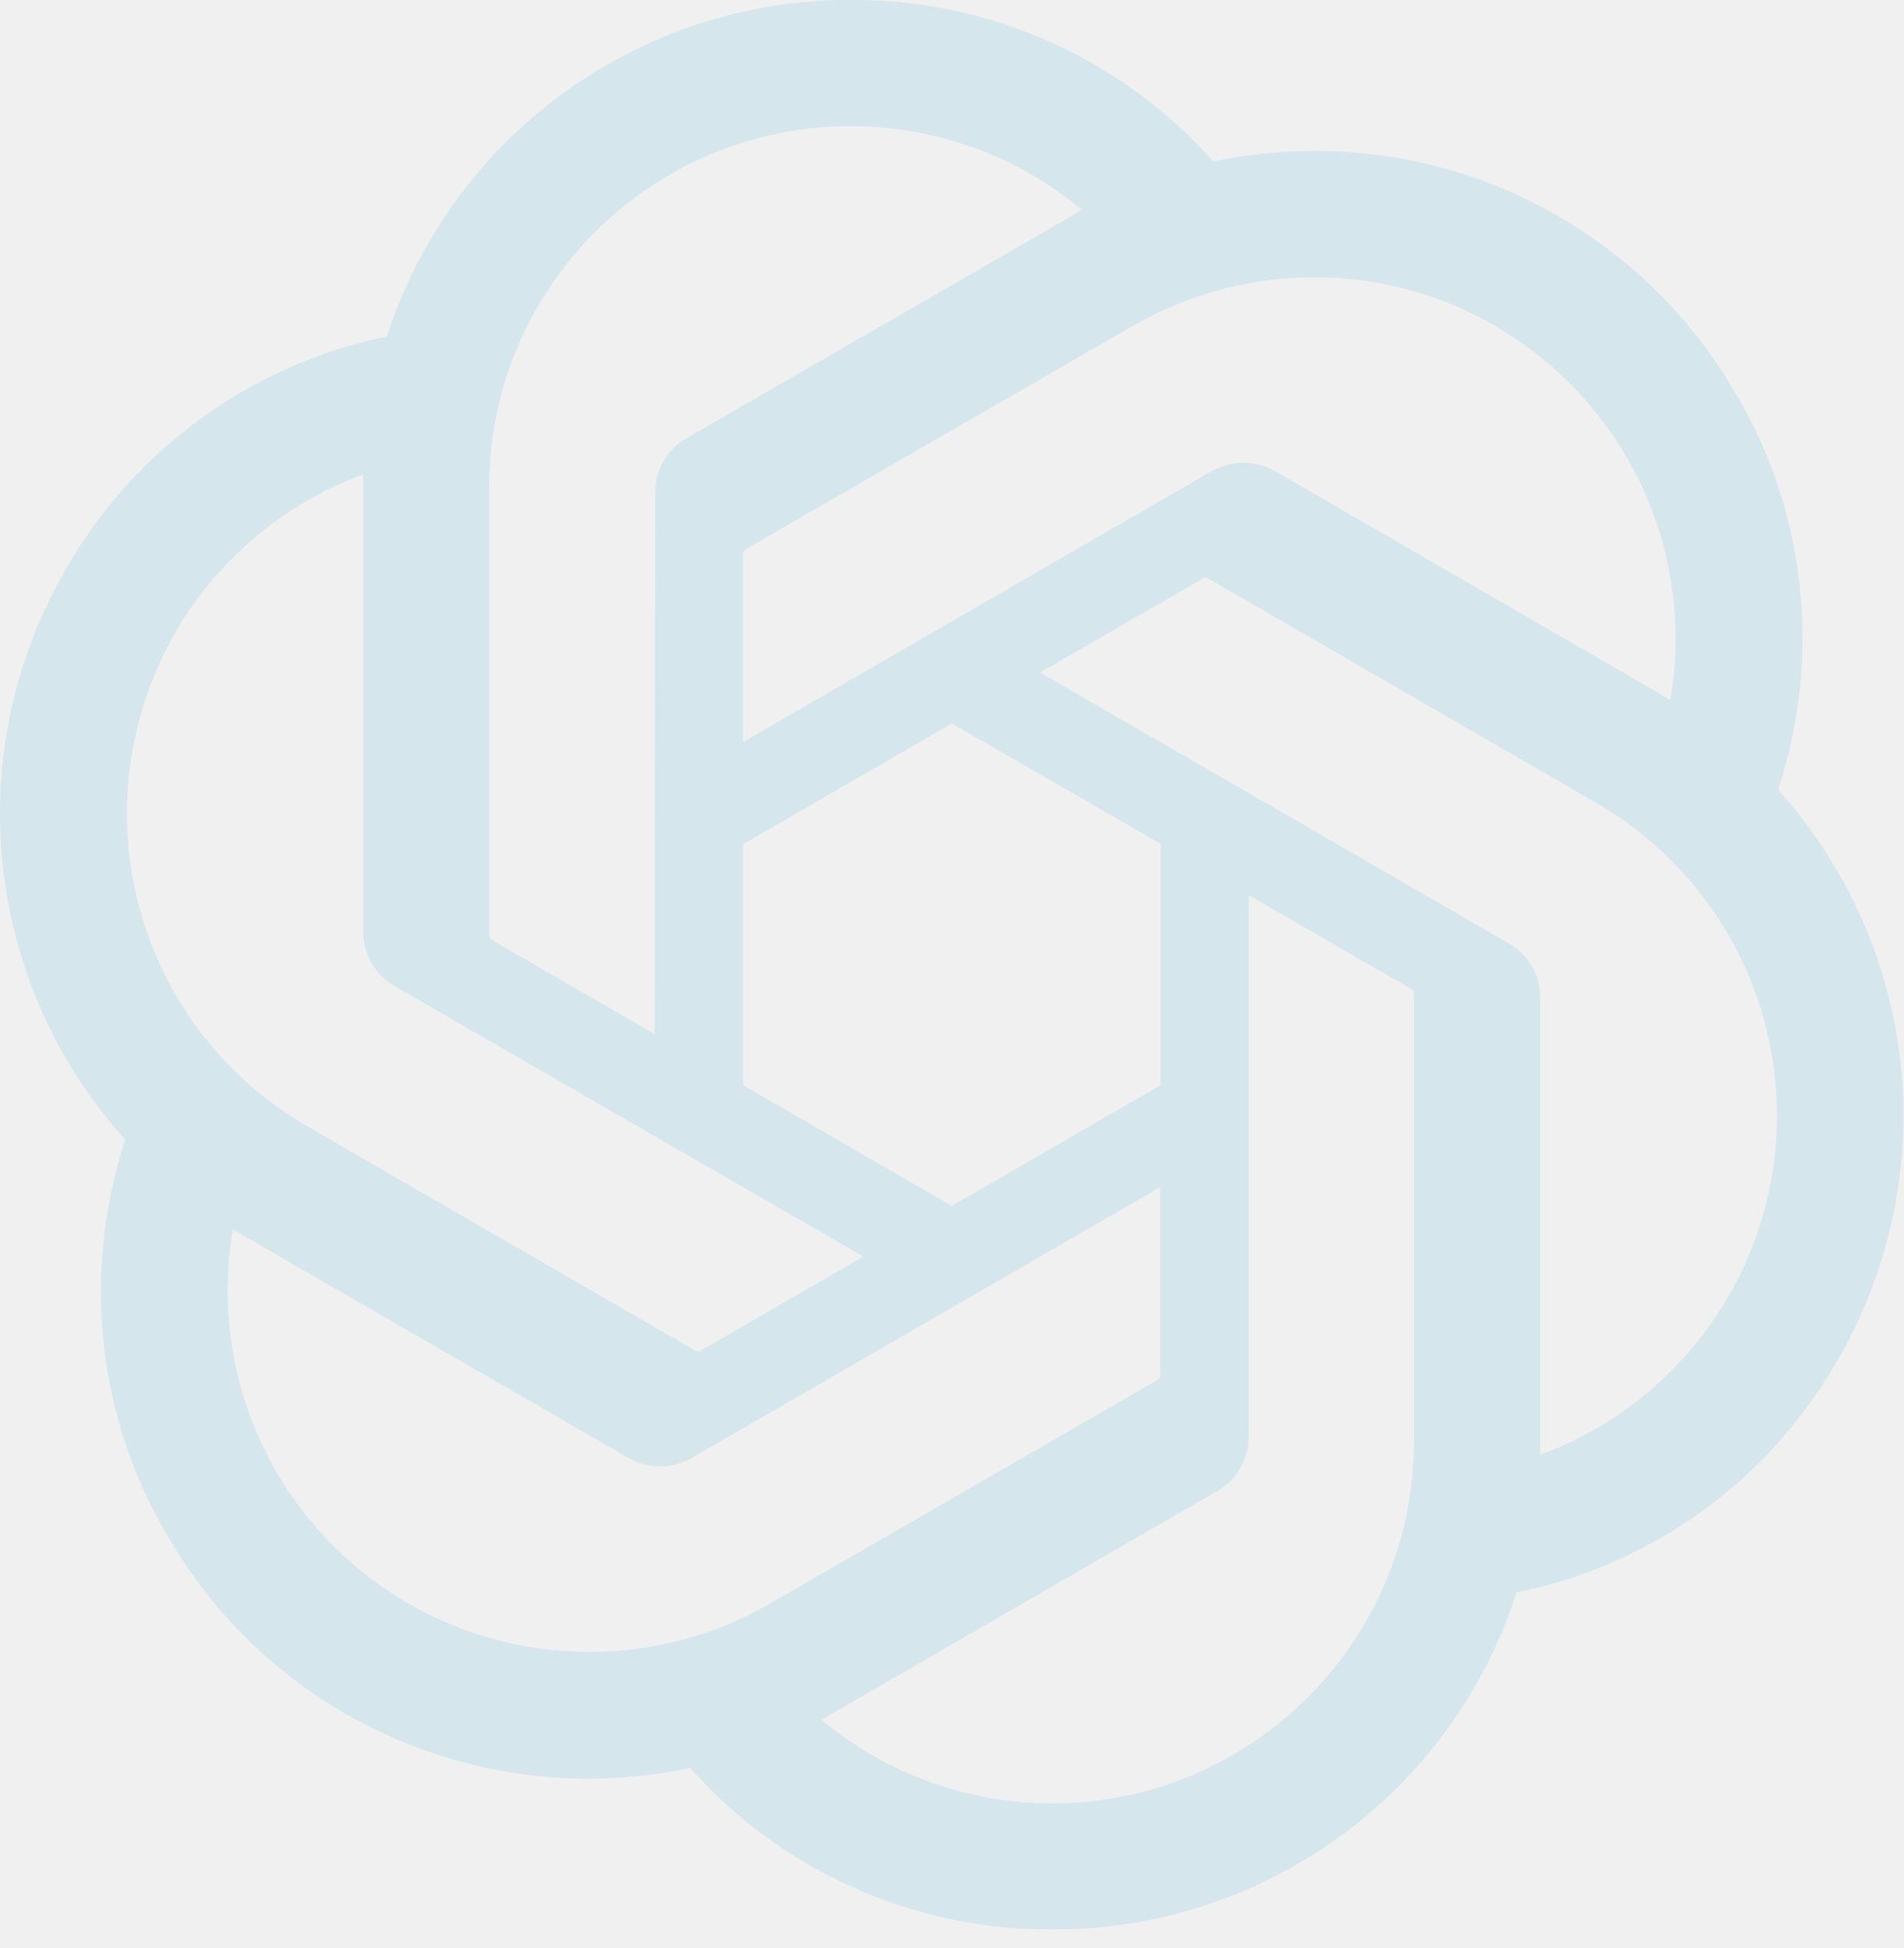
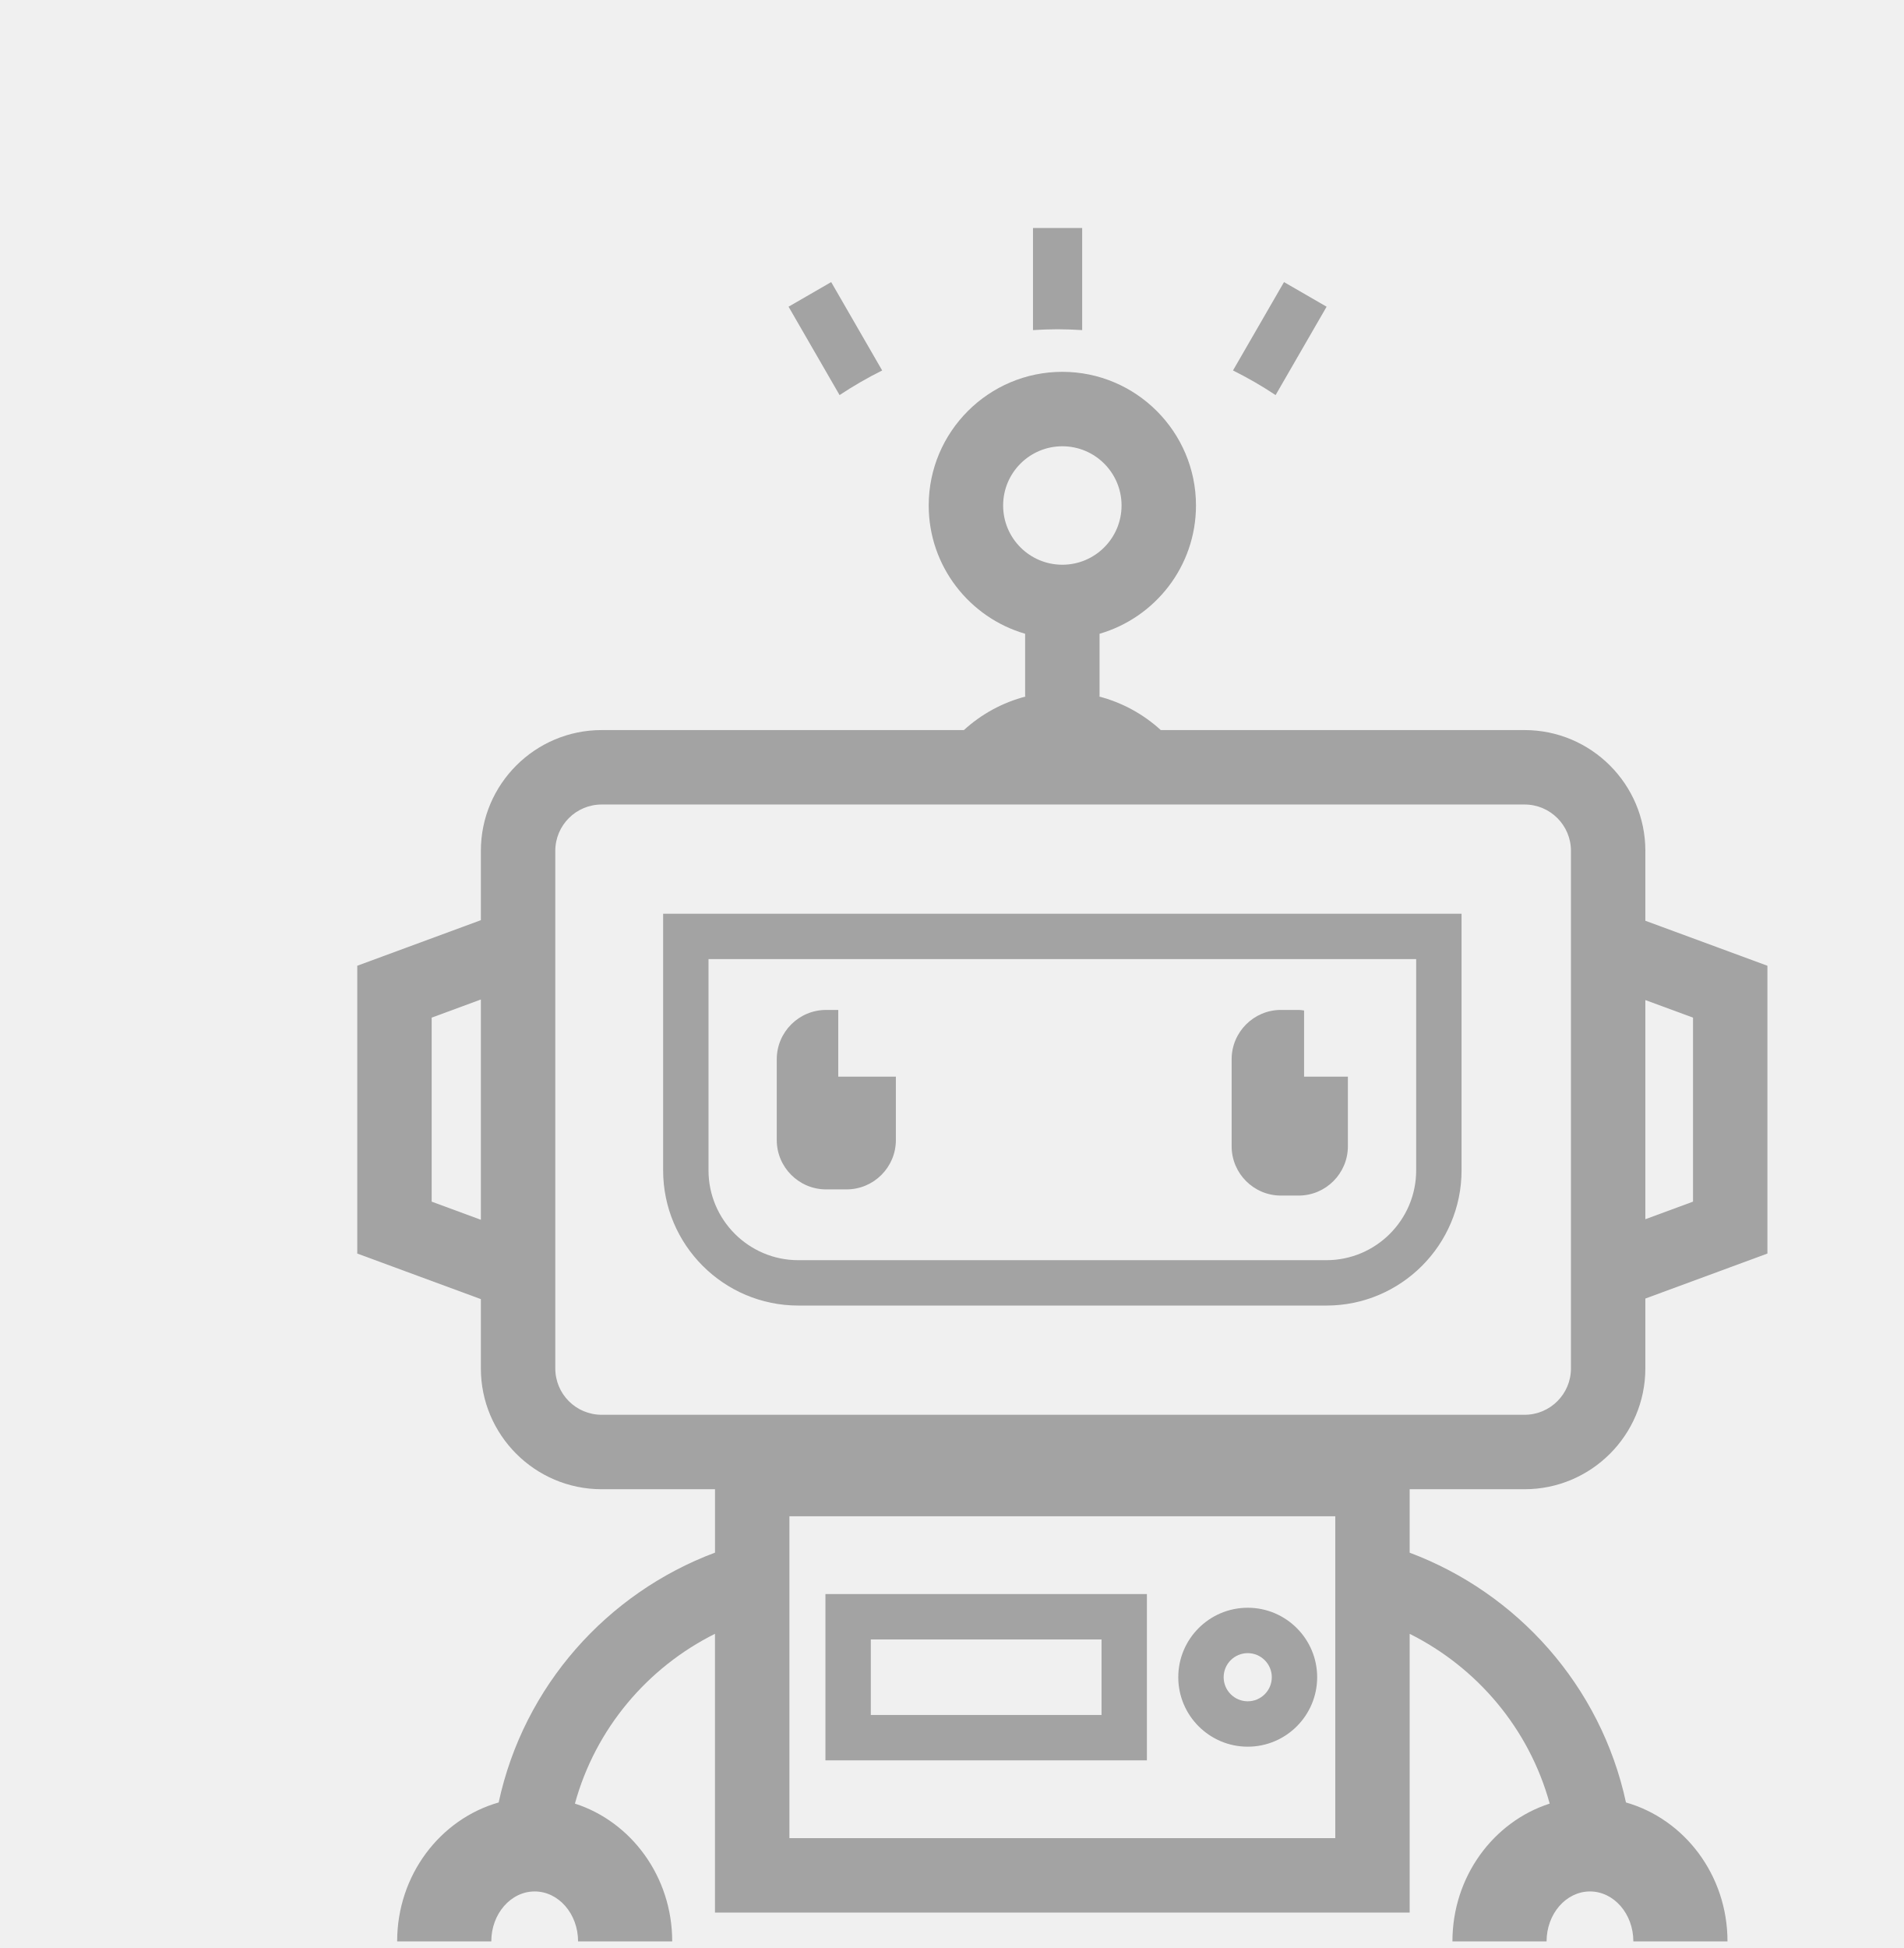
- <svg xmlns="http://www.w3.org/2000/svg" xmlns:xlink="http://www.w3.org/1999/xlink" width="43" height="44" fill="none" viewBox="0 0 43 44">
+ <svg xmlns="http://www.w3.org/2000/svg" xmlns:xlink="http://www.w3.org/1999/xlink" width="43" height="44" viewBox="0 0 43 44">
  <defs>
-     <rect id="path_0" width="43" height="43.58" x="0" y="0" />
+     <rect id="path_0" width="43" height="44" x="0" y="0" />
  </defs>
-   <g opacity="1" transform="translate(0 0.000001981943) rotate(0 21.5 21.79007)">
+   <g opacity="0.5" transform="translate(0 0) rotate(0 21.5 22)">
    <mask id="bg-mask-0" fill="#fff">
      <use xlink:href="#path_0" />
    </mask>
    <g mask="url(#bg-mask-0)">
-       <path id="分组 1" fill-rule="evenodd" style="fill:#8bcae0" d="M40.17 17.84L40.17 17.84C40.53 16.73 40.72 15.57 40.72 14.41C40.72 12.48 40.21 10.58 39.23 8.92C37.27 5.51 33.64 3.41 29.71 3.41C28.94 3.41 28.16 3.49 27.41 3.65C25.35 1.33 22.39 0 19.29 0L19.22 0L19.19 0C14.43 0 10.21 3.07 8.74 7.6C5.68 8.23 3.03 10.15 1.48 12.87C0.51 14.54 0 16.45 0 18.38C0 21.1 1.01 23.73 2.83 25.74C2.47 26.85 2.28 28.01 2.28 29.17C2.28 31.1 2.79 33 3.77 34.66C6.14 38.8 10.92 40.93 15.59 39.93C17.65 42.25 20.61 43.58 23.71 43.58L23.78 43.58L23.81 43.58C28.57 43.58 32.8 40.51 34.26 35.97C37.33 35.35 39.97 33.43 41.52 30.71C42.49 29.03 43 27.13 43 25.2C43 22.48 41.99 19.86 40.17 17.84Z M18.817 38.695C18.727 38.745 18.647 38.795 18.557 38.845C20.017 40.065 21.867 40.735 23.777 40.735L23.787 40.735C28.287 40.725 31.937 37.065 31.947 32.565L31.947 22.435C31.937 22.385 31.907 22.355 31.877 22.335L28.207 20.215L28.207 32.455C28.207 32.965 27.937 33.435 27.487 33.685L18.817 38.695Z M17.393 36.223L26.163 31.163C26.203 31.133 26.223 31.093 26.223 31.053L26.213 31.053L26.213 26.813L15.623 32.933C15.183 33.183 14.643 33.183 14.203 32.933L5.523 27.923C5.443 27.873 5.323 27.803 5.263 27.763C5.183 28.223 5.143 28.693 5.143 29.163C5.143 30.593 5.523 31.993 6.233 33.233L6.233 33.233C7.703 35.763 10.393 37.313 13.313 37.313C14.743 37.313 16.153 36.943 17.393 36.223Z M8.206 11.013C8.206 10.923 8.206 10.783 8.206 10.713C6.416 11.373 4.906 12.643 3.956 14.293L3.956 14.293C3.246 15.533 2.866 16.943 2.866 18.373C2.866 21.293 4.416 23.983 6.946 25.443L15.716 30.513C15.756 30.533 15.806 30.533 15.836 30.503L19.506 28.383L8.916 22.273C8.476 22.023 8.206 21.553 8.206 21.043L8.206 21.033L8.206 11.013Z M36.055 18.13L27.285 13.06C27.245 13.04 27.195 13.05 27.165 13.07L23.495 15.19L34.085 21.31C34.525 21.56 34.795 22.02 34.795 22.53C34.795 22.53 34.795 22.54 34.795 22.54L34.795 32.86C38.005 31.68 40.145 28.62 40.145 25.2C40.145 22.28 38.585 19.59 36.055 18.13Z M16.834 12.412C16.805 12.442 16.785 12.482 16.785 12.522L16.785 12.522L16.785 16.762L27.375 10.642C27.595 10.522 27.845 10.452 28.095 10.452C28.345 10.452 28.584 10.522 28.805 10.642L37.484 15.662C37.565 15.712 37.654 15.762 37.734 15.812L37.734 15.812C37.815 15.352 37.855 14.892 37.855 14.432C37.855 9.922 34.194 6.262 29.684 6.262C28.255 6.262 26.855 6.642 25.605 7.352L16.834 12.412Z M19.221 2.849C14.711 2.849 11.051 6.499 11.051 11.009L11.051 21.139C11.061 21.189 11.081 21.219 11.121 21.239L14.791 23.359L14.801 11.129L14.801 11.119C14.801 10.619 15.071 10.149 15.511 9.899L24.191 4.889C24.261 4.839 24.381 4.779 24.441 4.739C22.981 3.519 21.131 2.849 19.221 2.849Z M16.783 24.51L21.503 27.24L26.223 24.51L26.223 19.06L21.503 16.34L16.783 19.07L16.783 24.51Z" opacity=".27" transform="translate(0 0) rotate(0 21.5 21.79007)" />
+       <g transform="translate(2.5 3) scale(0.43)">
+         <path d="M80.631,37.719c0-3.499-2.847-6.346-6.346-6.346H55.172c-0.913-0.834-2.026-1.449-3.26-1.767h0.043v-3.292   c2.922-0.849,5.066-3.546,5.066-6.738c0-3.871-3.15-7.021-7.021-7.021c-3.871,0-7.021,3.15-7.021,7.021   c0,3.192,2.144,5.889,5.066,6.738v3.292h0.043c-1.234,0.318-2.347,0.932-3.26,1.767H25.796c-3.499,0-6.346,2.847-6.346,6.346v3.64   l-3.937,1.451l-2.557,0.943v2.725v9.666v2.726l2.557,0.943l3.937,1.451v3.64c0,3.499,2.847,6.346,6.346,6.346h5.955v1.422v1.909   c-5.652,2.117-10.043,6.988-11.366,13.123c-3.068,0.875-5.333,3.81-5.333,7.297h4.946c0-1.446,1.023-2.623,2.279-2.623   c1.257,0,2.28,1.177,2.28,2.623h4.946c0-3.403-2.156-6.288-5.112-7.237c1.085-3.951,3.82-7.152,7.359-8.92v10.735v3.909h3.909   h28.68h3.909v-3.909V78.846c3.537,1.768,6.271,4.968,7.357,8.918c-2.955,0.95-5.11,3.834-5.11,7.237h4.946   c0-1.446,1.023-2.623,2.28-2.623c1.257,0,2.279,1.177,2.279,2.623h4.946c0-3.487-2.266-6.423-5.334-7.297   c-1.325-6.133-5.715-11.002-11.364-13.12v-1.911V71.25h6.036c3.499,0,6.346-2.847,6.346-6.346v-3.67l3.856-1.421l2.557-0.943   v-2.726v-9.666v-2.725l-2.557-0.943l-3.856-1.421V37.719z M19.45,57.097l-2.585-0.953v-9.666l2.585-0.953V57.097z M46.889,19.576   c0-1.718,1.393-3.111,3.111-3.111s3.111,1.393,3.111,3.111S51.718,22.688,50,22.688S46.889,21.295,46.889,19.576z M64.34,89.578   H35.66V72.672h28.68V89.578z M76.722,64.904c0,1.346-1.091,2.436-2.436,2.436h-48.49c-1.346,0-2.436-1.091-2.436-2.436V37.719   c0-1.346,1.091-2.436,2.436-2.436h48.49c1.346,0,2.436,1.091,2.436,2.436V64.904z M83.135,46.478v9.666l-2.504,0.923V45.555   L83.135,46.478z" fill="#555555" />
+         <path d="M29.026,54.501c0,3.916,3.186,7.101,7.102,7.101h27.745c3.916,0,7.101-3.186,7.101-7.101V41.02H29.026V54.501z    M31.409,43.403H68.59v11.098c0,2.601-2.116,4.718-4.718,4.718H36.128c-2.601,0-4.718-2.116-4.718-4.718V43.403z" fill="#555555" />
+         <path d="M37.588,55.5h1.075c1.428,0,2.591-1.162,2.591-2.591v-3.33h-1.472h-1.556v-2.033v-1.472h-0.639   c-1.428,0-2.591,1.162-2.591,2.591v4.244C34.997,54.337,36.159,55.5,37.588,55.5z" fill="#555555" />
+         <path d="M61.485,55.825h0.927c1.428,0,2.59-1.162,2.59-2.591v-3.656h-1.472H62.7v-1.975v-1.501   c-0.096-0.011-0.189-0.029-0.287-0.029h-0.927c-1.428,0-2.591,1.162-2.591,2.591v4.57C58.894,54.663,60.056,55.825,61.485,55.825z" fill="#555555" />
+         <path d="M61.646,7.841l-2.68,4.642c0.775,0.386,1.523,0.817,2.238,1.293l2.68-4.642L61.646,7.841z" fill="#555555" />
+         <path d="M51.043,5h-2.585v5.363c0.428-0.026,0.858-0.044,1.292-0.044c0.435,0,0.865,0.018,1.292,0.044V5z" fill="#555555" />
+         <path d="M37.855,7.841l-2.239,1.293l2.68,4.642c0.716-0.476,1.464-0.907,2.238-1.293L37.855,7.841z" fill="#555555" />
+         <path d="M54.442,76.757H37.553v8.735h16.889V76.757z M52.059,83.109H39.937v-3.968h12.122V83.109z" fill="#555555" />
+         <path d="M59.74,84.774c2.012,0,3.648-1.637,3.648-3.649c0-2.012-1.637-3.649-3.648-3.649c-2.012,0-3.649,1.637-3.649,3.649   C56.091,83.137,57.728,84.774,59.74,84.774z M59.74,79.86c0.697,0,1.265,0.568,1.265,1.265c0,0.698-0.568,1.265-1.265,1.265   c-0.698,0-1.265-0.568-1.265-1.265C58.475,80.427,59.042,79.86,59.74,79.86z" fill="#555555" />
+       </g>
    </g>
  </g>
</svg>
